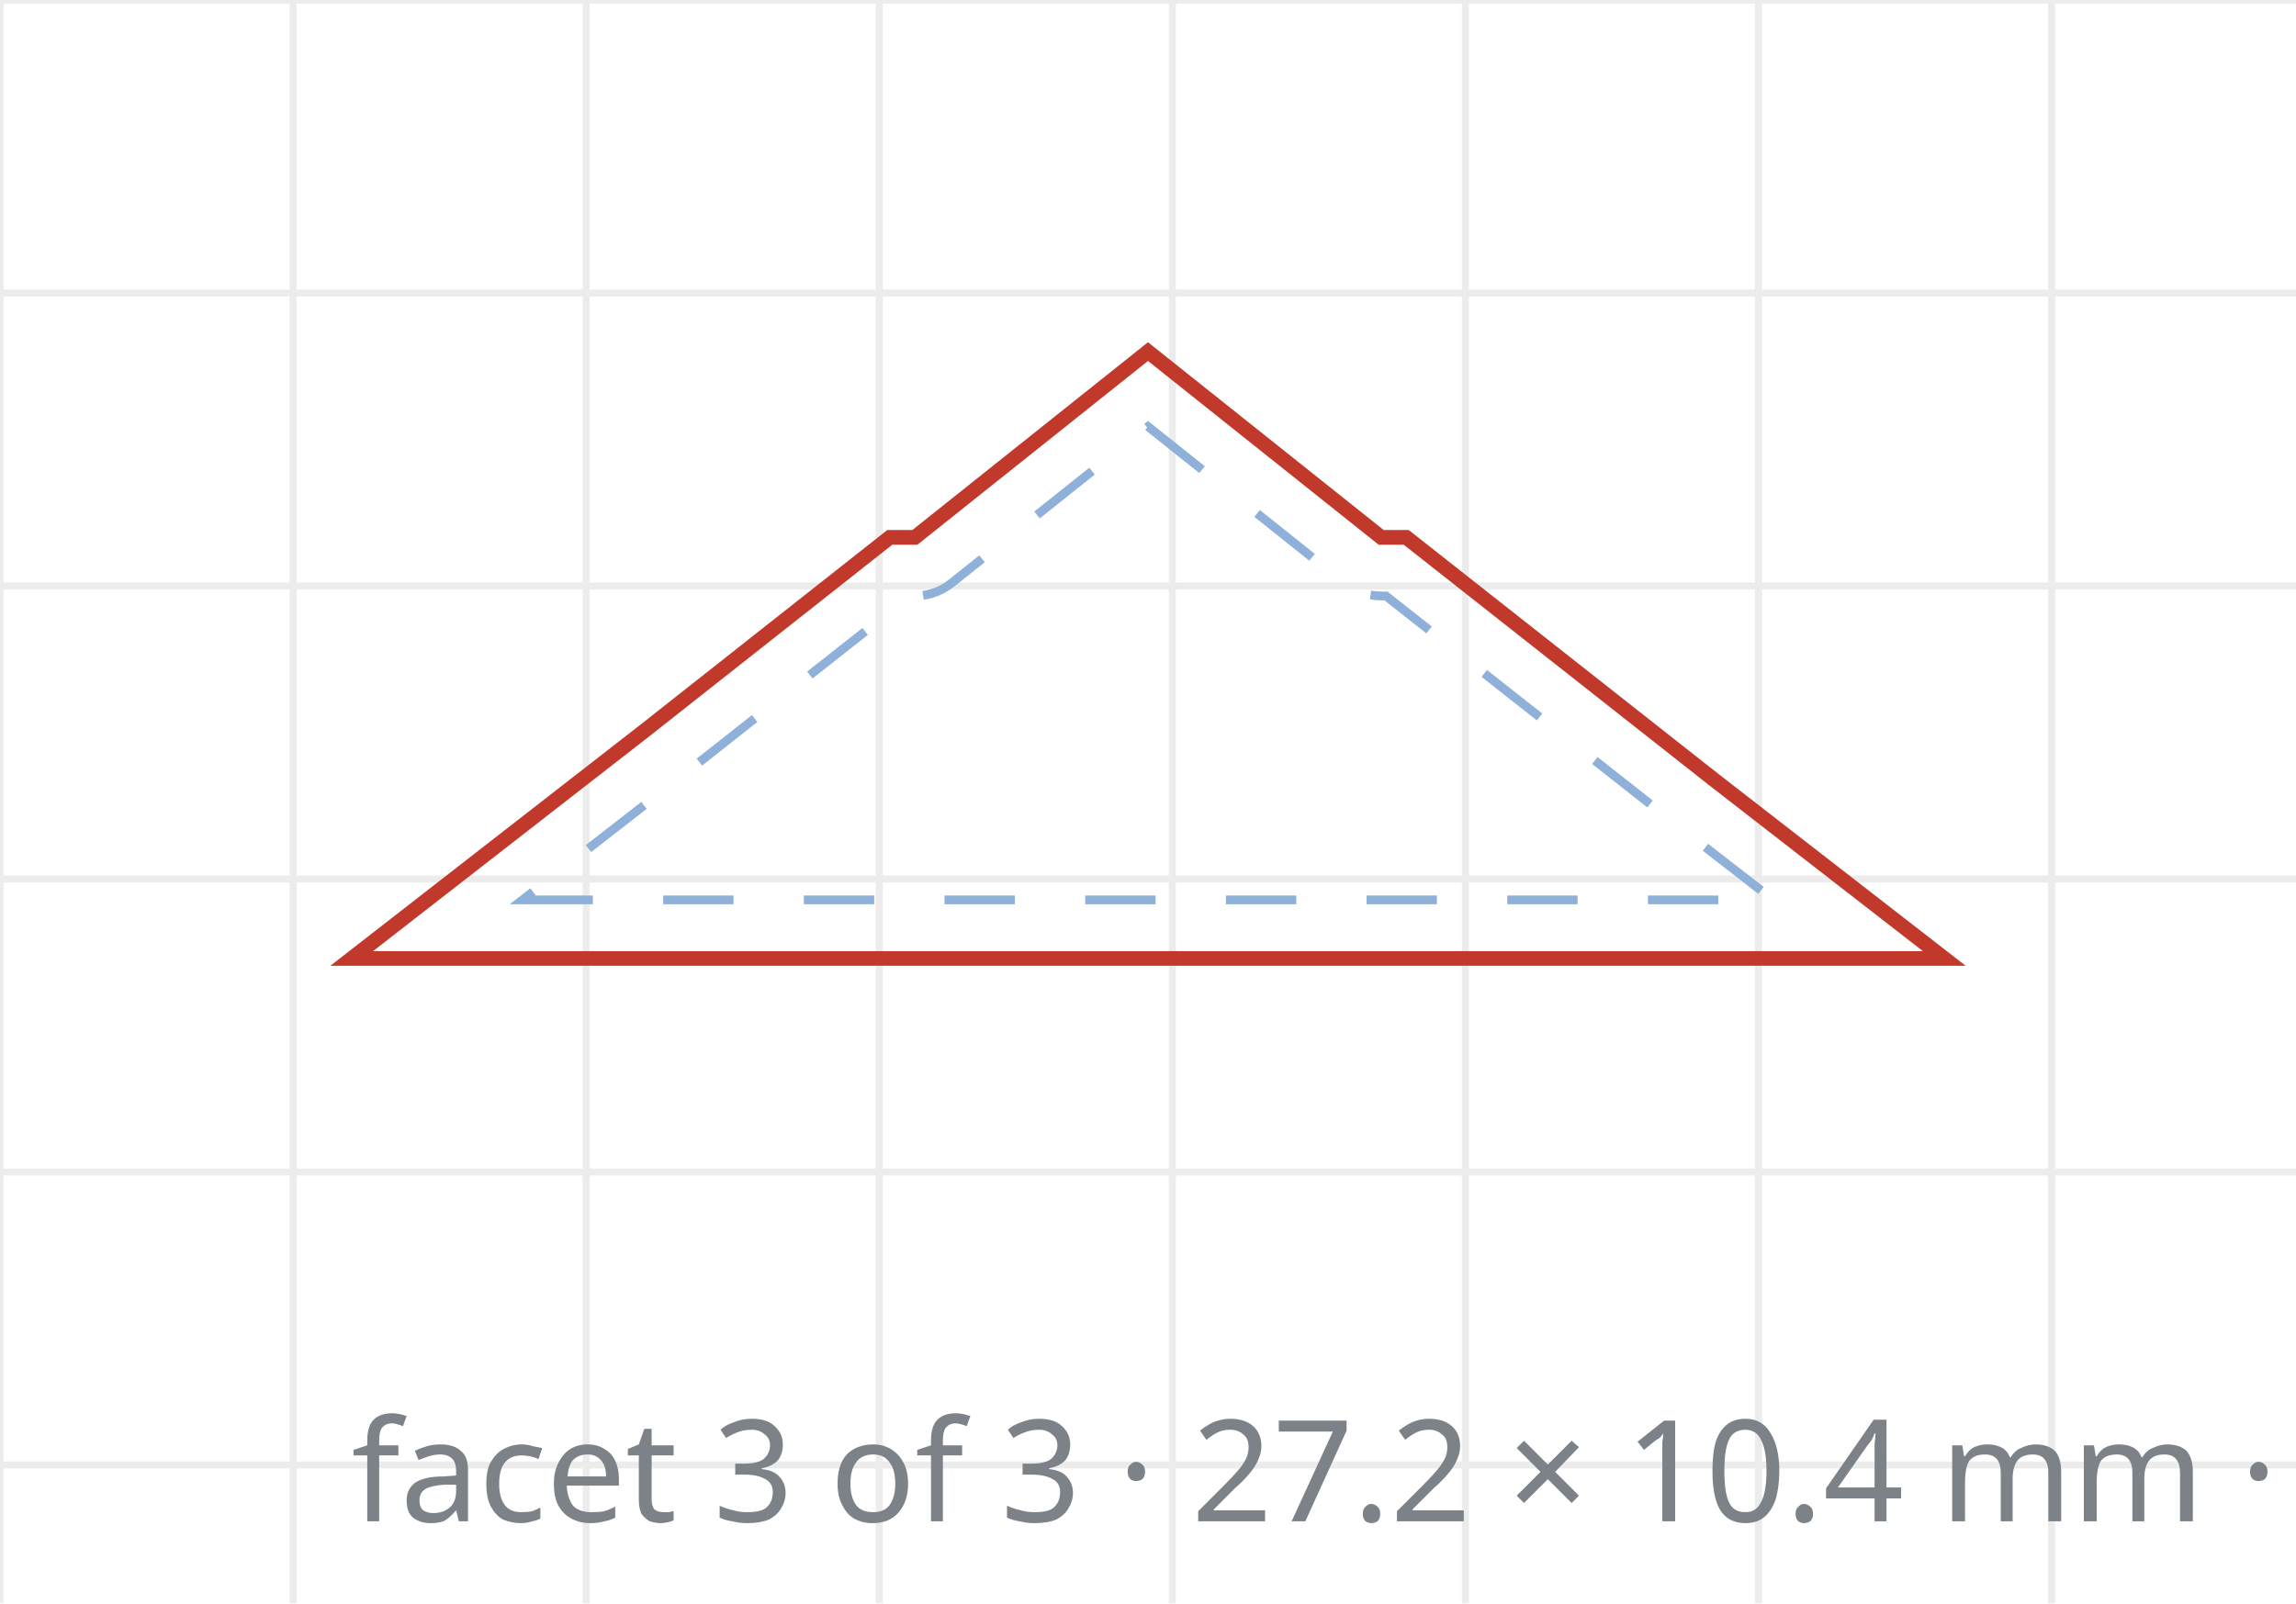
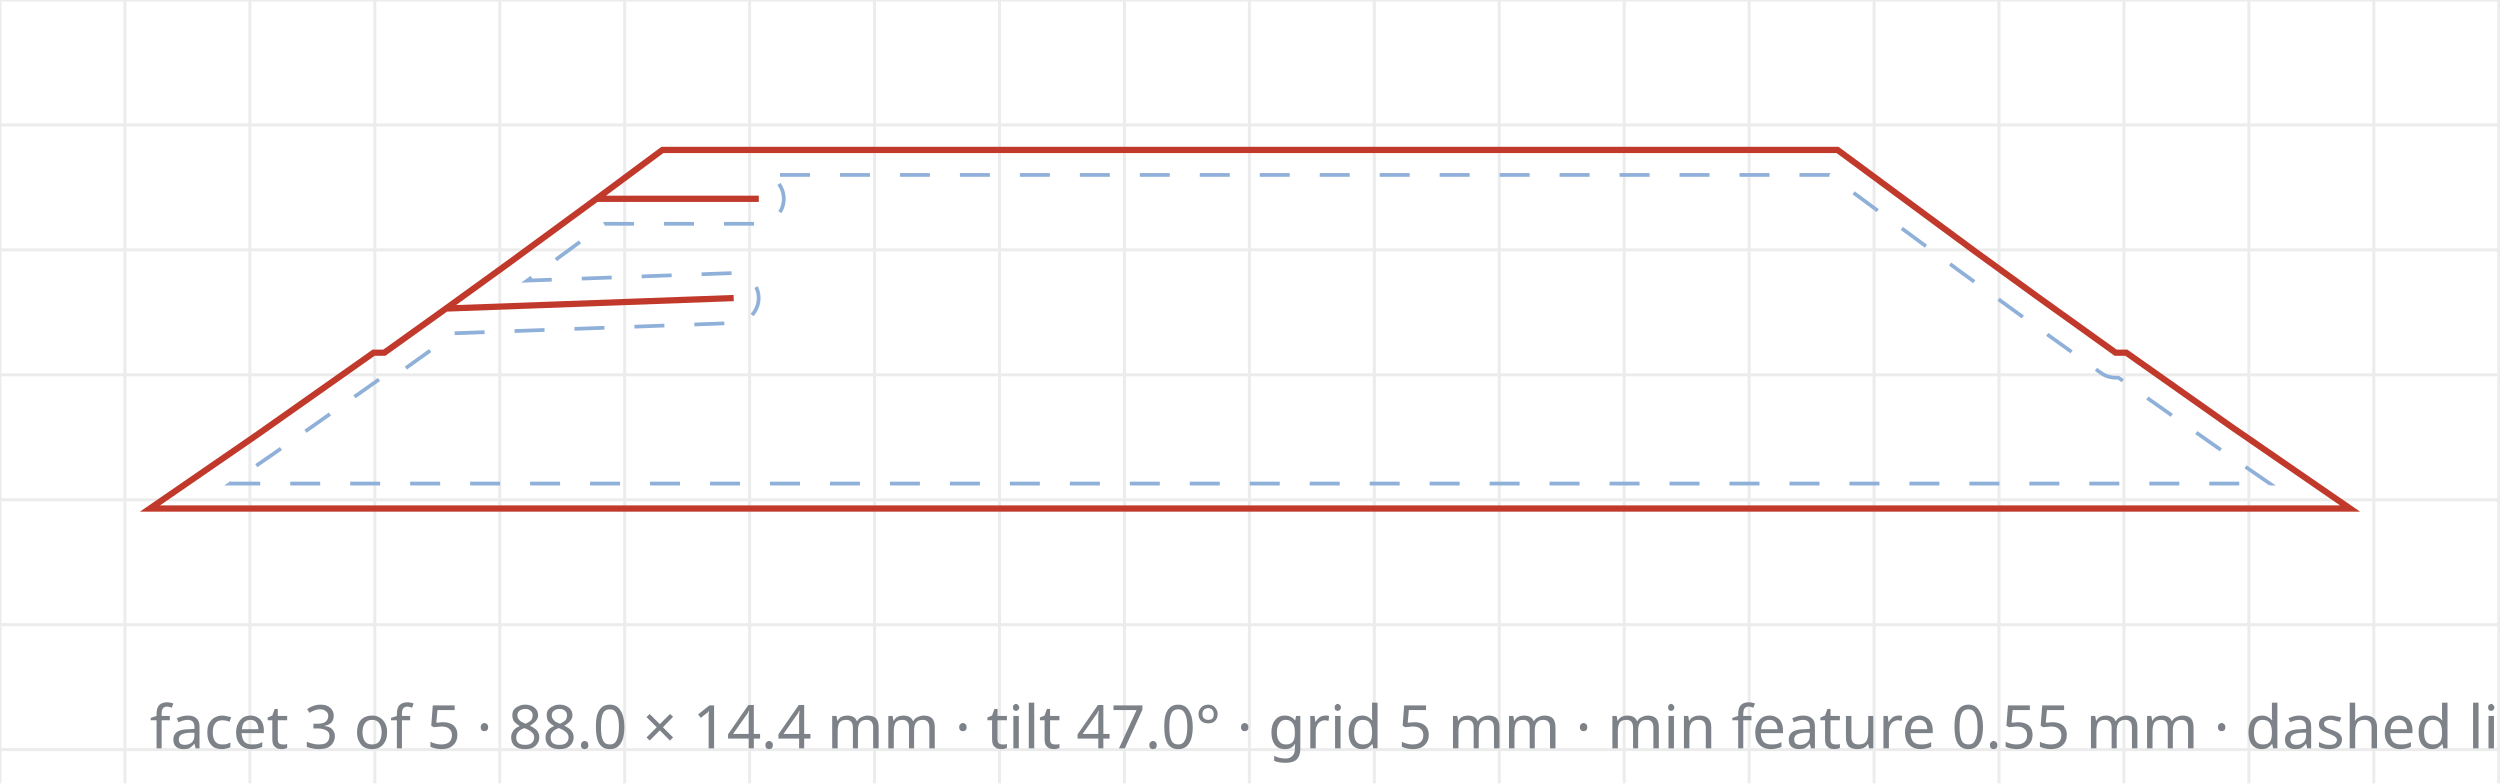
- <svg xmlns="http://www.w3.org/2000/svg" width="39.17mm" height="27.36mm" viewBox="0 0 39.17 27.36">
+ <svg xmlns="http://www.w3.org/2000/svg" width="100.05mm" height="31.35mm" viewBox="0 0 100.05 31.35">
  <g id="template" fill="none" stroke-width="0.12">
-     <line x1="0.00" y1="0" x2="0.00" y2="27.36" stroke="#ececec" />
-     <line x1="5.00" y1="0" x2="5.00" y2="27.36" stroke="#ececec" />
-     <line x1="10.00" y1="0" x2="10.00" y2="27.36" stroke="#ececec" />
-     <line x1="15.00" y1="0" x2="15.00" y2="27.36" stroke="#ececec" />
-     <line x1="20.00" y1="0" x2="20.00" y2="27.36" stroke="#ececec" />
-     <line x1="25.00" y1="0" x2="25.00" y2="27.36" stroke="#ececec" />
-     <line x1="30.00" y1="0" x2="30.00" y2="27.36" stroke="#ececec" />
-     <line x1="35.00" y1="0" x2="35.00" y2="27.36" stroke="#ececec" />
-     <line x1="0" y1="0.00" x2="39.17" y2="0.00" stroke="#ececec" />
-     <line x1="0" y1="5.00" x2="39.17" y2="5.00" stroke="#ececec" />
-     <line x1="0" y1="10.00" x2="39.17" y2="10.00" stroke="#ececec" />
-     <line x1="0" y1="15.00" x2="39.17" y2="15.00" stroke="#ececec" />
-     <line x1="0" y1="20.00" x2="39.17" y2="20.00" stroke="#ececec" />
-     <line x1="0" y1="25.00" x2="39.17" y2="25.00" stroke="#ececec" />
-     <path d="M 6.000,16.356 L 10.995,12.471 L 15.180,9.170 L 15.608,9.170 L 19.585,6.000 L 23.563,9.170 L 23.990,9.170 L 29.229,13.297 L 33.170,16.356 L 6.000,16.356 Z" stroke="#c0392b" stroke-width="0.25" />
-     <path d="M 8.914,15.356 L 30.251,15.356 L 28.616,14.087 L 28.611,14.083 L 23.644,10.170 L 23.563,10.170 L 23.467,10.165 L 23.372,10.151 L 23.278,10.129 L 23.188,10.097 L 23.100,10.057 L 23.017,10.008 L 22.939,9.952 L 19.585,7.279 L 16.231,9.952 L 16.153,10.008 L 16.070,10.057 L 15.983,10.097 L 15.892,10.129 L 15.799,10.151 L 15.704,10.165 L 15.608,10.170 L 15.527,10.170 L 11.614,13.256 L 11.609,13.260 L 8.914,15.356 Z" stroke="#8FB0D8" stroke-width="0.15" stroke-dasharray="1.2,1.2" />
-     <text x="6.00" y="25.96" font-family="sans-serif" font-size="2.4" fill="#7d8288" stroke="none">facet 3 of 3 · 27.2 × 10.4 mm · tilt 39.4° · grid 5 mm · min feature 0.55 mm · dashed line = 1 mm safe margin</text>
+     <line x1="0.00" y1="0" x2="0.00" y2="31.35" stroke="#ececec" />
+     <line x1="5.00" y1="0" x2="5.00" y2="31.35" stroke="#ececec" />
+     <line x1="10.00" y1="0" x2="10.00" y2="31.35" stroke="#ececec" />
+     <line x1="15.00" y1="0" x2="15.00" y2="31.35" stroke="#ececec" />
+     <line x1="20.00" y1="0" x2="20.00" y2="31.35" stroke="#ececec" />
+     <line x1="25.00" y1="0" x2="25.00" y2="31.35" stroke="#ececec" />
+     <line x1="30.00" y1="0" x2="30.00" y2="31.35" stroke="#ececec" />
+     <line x1="35.00" y1="0" x2="35.00" y2="31.35" stroke="#ececec" />
+     <line x1="40.00" y1="0" x2="40.00" y2="31.35" stroke="#ececec" />
+     <line x1="45.00" y1="0" x2="45.00" y2="31.35" stroke="#ececec" />
+     <line x1="50.00" y1="0" x2="50.00" y2="31.35" stroke="#ececec" />
+     <line x1="55.00" y1="0" x2="55.00" y2="31.35" stroke="#ececec" />
+     <line x1="60.00" y1="0" x2="60.00" y2="31.35" stroke="#ececec" />
+     <line x1="65.00" y1="0" x2="65.00" y2="31.35" stroke="#ececec" />
+     <line x1="70.00" y1="0" x2="70.00" y2="31.35" stroke="#ececec" />
+     <line x1="75.00" y1="0" x2="75.00" y2="31.35" stroke="#ececec" />
+     <line x1="80.00" y1="0" x2="80.00" y2="31.35" stroke="#ececec" />
+     <line x1="85.00" y1="0" x2="85.00" y2="31.35" stroke="#ececec" />
+     <line x1="90.00" y1="0" x2="90.00" y2="31.35" stroke="#ececec" />
+     <line x1="95.00" y1="0" x2="95.00" y2="31.35" stroke="#ececec" />
+     <line x1="100.00" y1="0" x2="100.00" y2="31.35" stroke="#ececec" />
+     <line x1="0" y1="0.00" x2="100.05" y2="0.00" stroke="#ececec" />
+     <line x1="0" y1="5.00" x2="100.05" y2="5.00" stroke="#ececec" />
+     <line x1="0" y1="10.00" x2="100.05" y2="10.00" stroke="#ececec" />
+     <line x1="0" y1="15.00" x2="100.05" y2="15.00" stroke="#ececec" />
+     <line x1="0" y1="20.00" x2="100.05" y2="20.00" stroke="#ececec" />
+     <line x1="0" y1="25.00" x2="100.05" y2="25.00" stroke="#ececec" />
+     <line x1="0" y1="30.00" x2="100.05" y2="30.00" stroke="#ececec" />
+     <path d="M 6.000,20.352 L 10.323,17.376 L 14.952,14.115 L 15.381,14.115 L 17.848,12.348 L 29.362,11.928 L 17.848,12.348 L 20.432,10.479 L 23.871,7.957 L 30.367,7.957 L 23.871,7.957 L 26.509,6.000 L 73.538,6.000 L 79.026,10.050 L 81.516,11.857 L 84.667,14.115 L 85.096,14.115 L 89.298,17.078 L 94.050,20.352 L 6.000,20.352 Z" stroke="#c0392b" stroke-width="0.25" />
+     <path d="M 9.215,19.352 L 90.837,19.352 L 88.731,17.901 L 88.722,17.895 L 84.779,15.115 L 84.667,15.115 L 84.563,15.109 L 84.461,15.093 L 84.361,15.067 L 84.264,15.030 L 84.171,14.983 L 84.084,14.927 L 80.934,12.670 L 80.929,12.666 L 78.439,10.859 L 78.432,10.854 L 73.209,7.000 L 30.656,7.000 L 30.657,7.000 L 30.750,7.033 L 30.838,7.075 L 30.922,7.126 L 31.001,7.184 L 31.074,7.250 L 31.140,7.323 L 31.198,7.402 L 31.249,7.486 L 31.291,7.575 L 31.324,7.667 L 31.348,7.762 L 31.362,7.859 L 31.367,7.957 L 31.362,8.055 L 31.348,8.152 L 31.324,8.248 L 31.291,8.340 L 31.249,8.429 L 31.198,8.513 L 31.140,8.592 L 31.074,8.664 L 31.001,8.730 L 30.922,8.789 L 30.838,8.839 L 30.750,8.881 L 30.657,8.914 L 30.562,8.938 L 30.465,8.953 L 30.367,8.957 L 24.198,8.957 L 21.100,11.229 L 29.325,10.929 L 29.423,10.930 L 29.521,10.941 L 29.617,10.961 L 29.711,10.991 L 29.801,11.030 L 29.887,11.077 L 29.968,11.133 L 30.043,11.196 L 30.111,11.266 L 30.172,11.343 L 30.226,11.425 L 30.271,11.512 L 30.308,11.603 L 30.335,11.697 L 30.353,11.794 L 30.361,11.892 L 30.360,11.990 L 30.349,12.087 L 30.329,12.183 L 30.299,12.277 L 30.260,12.367 L 30.213,12.453 L 30.157,12.534 L 30.094,12.609 L 30.024,12.677 L 29.947,12.739 L 29.865,12.792 L 29.778,12.837 L 29.687,12.874 L 29.593,12.901 L 29.496,12.919 L 29.398,12.927 L 18.185,13.337 L 15.963,14.928 L 15.876,14.984 L 15.784,15.030 L 15.687,15.067 L 15.587,15.093 L 15.485,15.109 L 15.381,15.115 L 15.269,15.115 L 10.899,18.193 L 10.890,18.199 L 9.215,19.352 Z" stroke="#8FB0D8" stroke-width="0.15" stroke-dasharray="1.2,1.2" />
+     <text x="6.00" y="29.95" font-family="sans-serif" font-size="2.4" fill="#7d8288" stroke="none">facet 3 of 5 · 88.0 × 14.4 mm · tilt 47.0° · grid 5 mm · min feature 0.55 mm · dashed line = 1 mm safe margin</text>
  </g>
  <g id="artwork">
    </g>
</svg>
